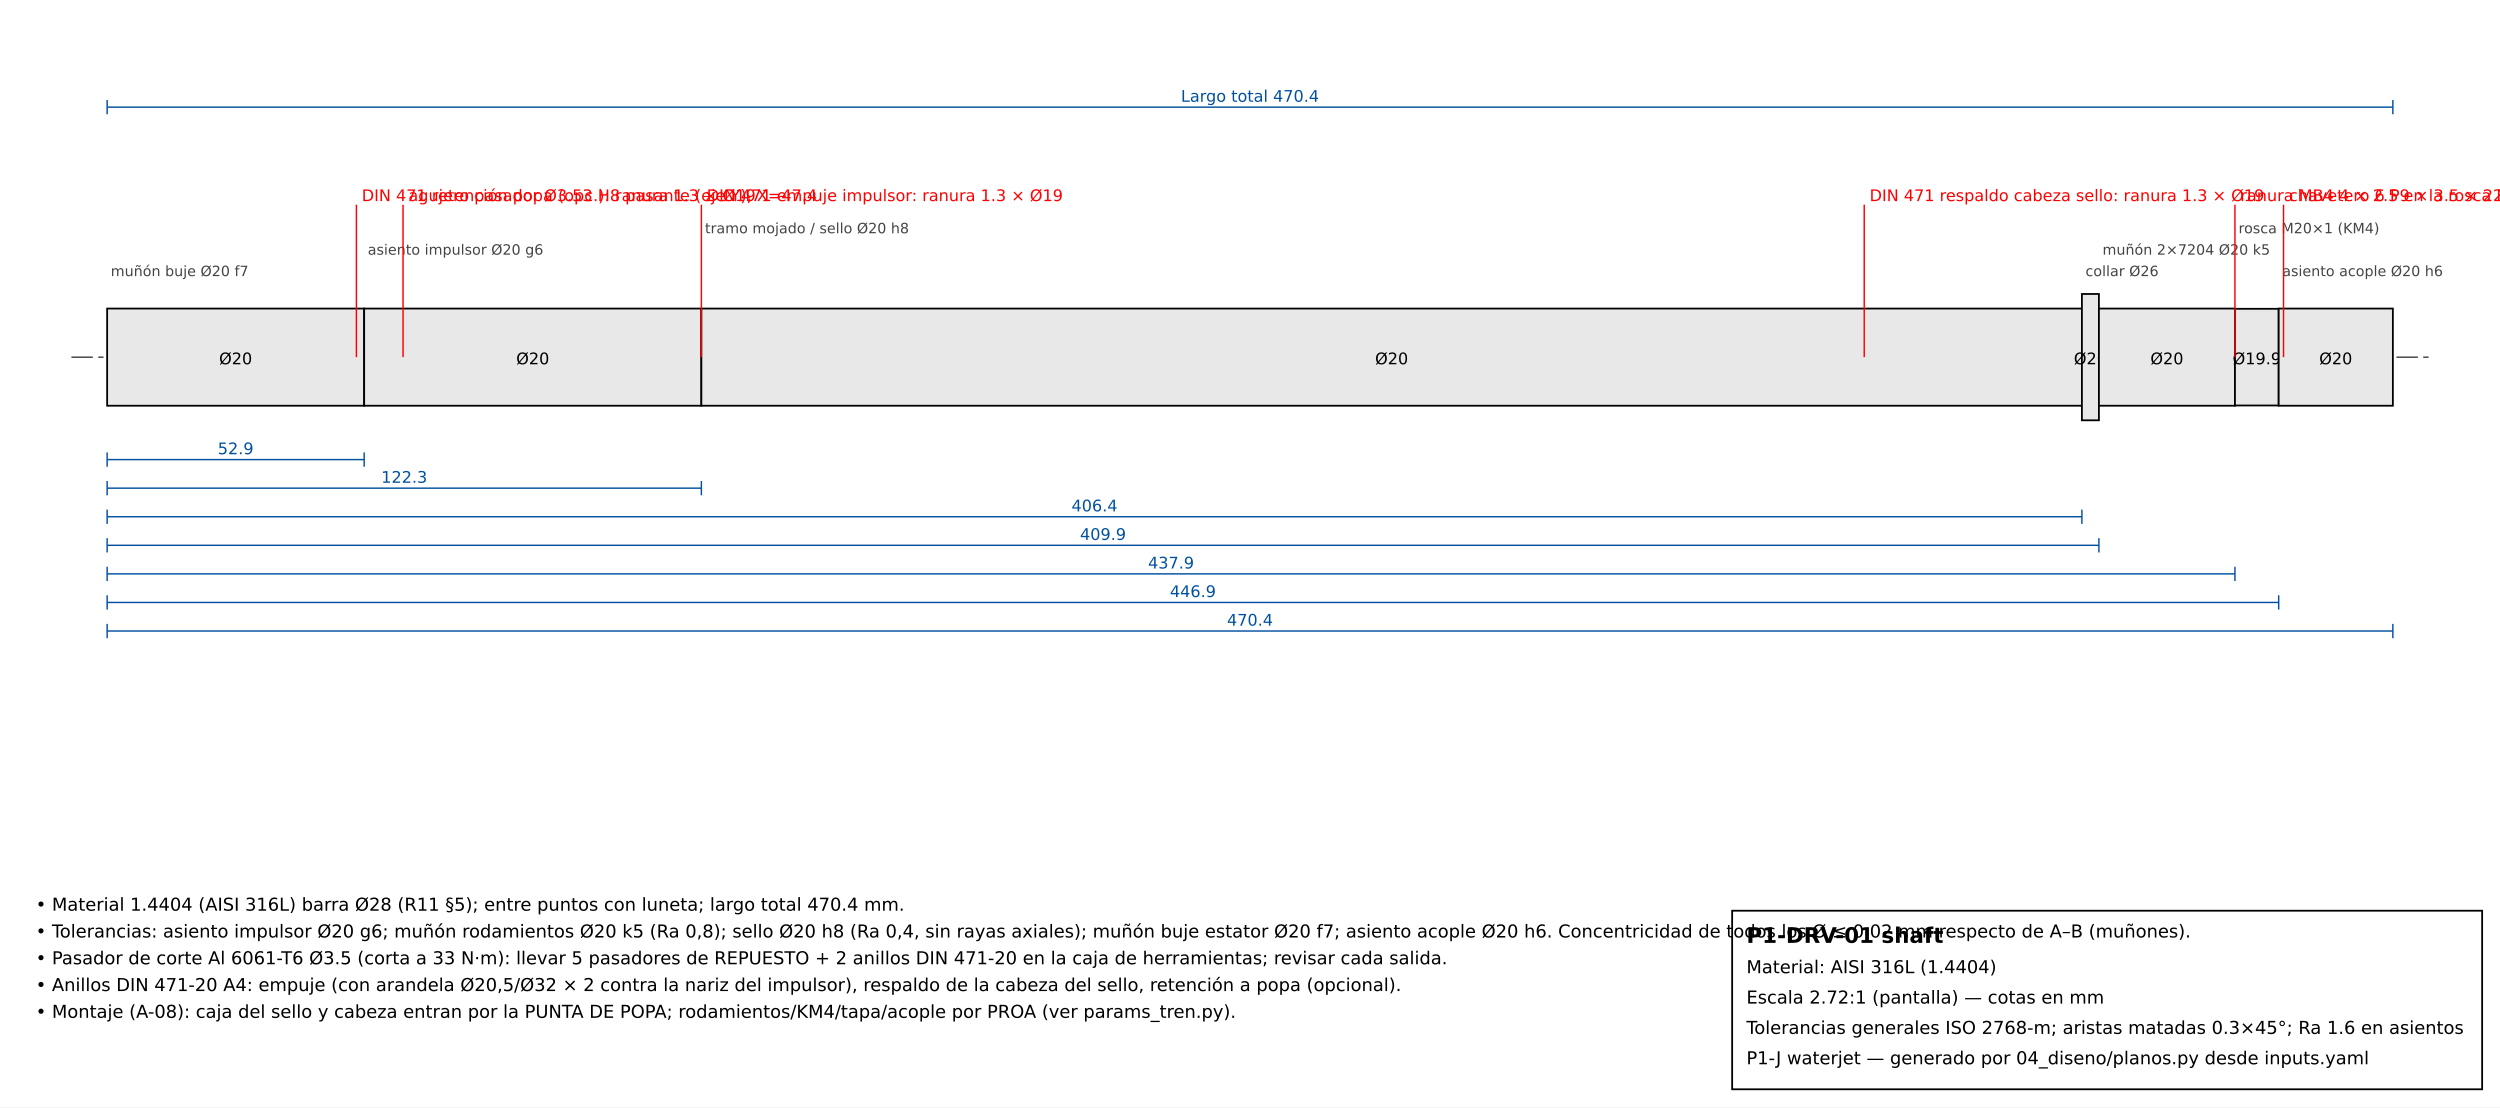
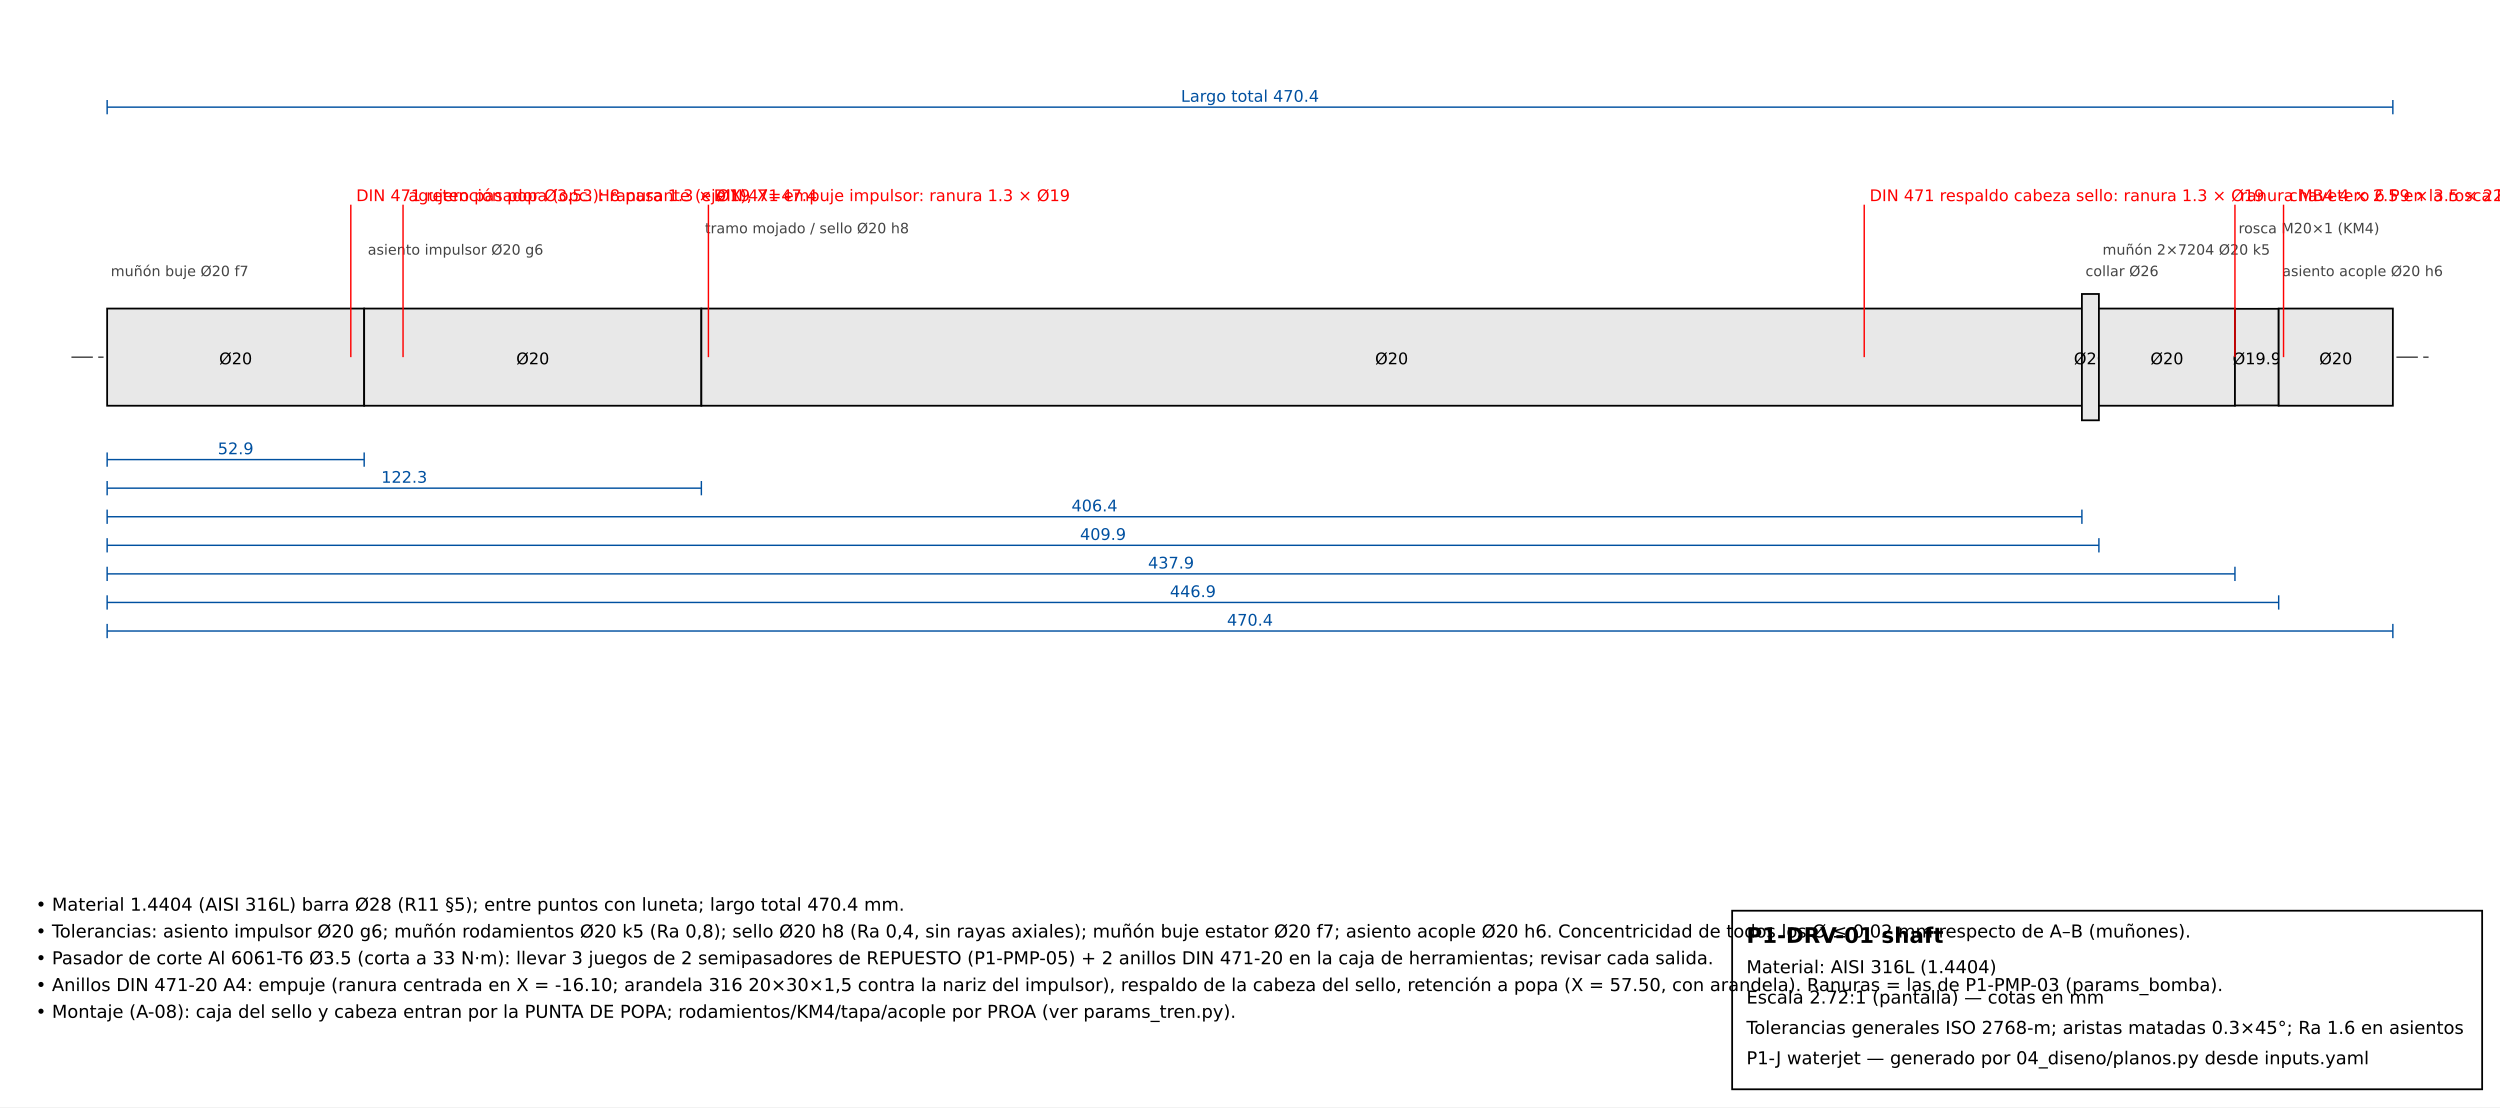
<svg xmlns="http://www.w3.org/2000/svg" baseProfile="full" height="620" version="1.1" width="1400">
  <defs />
  <rect fill="white" height="620" width="1400" x="0" y="0" />
  <line stroke="black" stroke-dasharray="12,3,3,3" stroke-width="0.6" x1="40" x2="1360.0" y1="200" y2="200" />
  <rect fill="#e8e8e8" height="54.418" stroke="black" stroke-width="1" width="143.936" x="60" y="172.791" />
  <text font-family="DejaVu Sans" font-size="9" text-anchor="middle" x="131.968" y="204">Ø20</text>
  <line stroke="#0050a0" stroke-width="0.8" x1="60" x2="203.936" y1="257.372" y2="257.372" />
  <line stroke="#0050a0" stroke-width="0.8" x1="60" x2="60" y1="253.372" y2="261.372" />
  <line stroke="#0050a0" stroke-width="0.8" x1="203.936" x2="203.936" y1="253.372" y2="261.372" />
  <text fill="#0050a0" font-family="DejaVu Sans" font-size="9" text-anchor="middle" x="131.968" y="254.372">52.9</text>
  <text fill="#444" font-family="DejaVu Sans" font-size="8" x="62" y="154.628">muñón buje Ø20 f7</text>
  <rect fill="#e8e8e8" height="54.418" stroke="black" stroke-width="1" width="188.83" x="203.936" y="172.791" />
  <text font-family="DejaVu Sans" font-size="9" text-anchor="middle" x="298.351" y="204">Ø20</text>
  <line stroke="#0050a0" stroke-width="0.8" x1="60" x2="392.766" y1="273.372" y2="273.372" />
  <line stroke="#0050a0" stroke-width="0.8" x1="60" x2="60" y1="269.372" y2="277.372" />
  <line stroke="#0050a0" stroke-width="0.8" x1="392.766" x2="392.766" y1="269.372" y2="277.372" />
  <text fill="#0050a0" font-family="DejaVu Sans" font-size="9" text-anchor="middle" x="226.383" y="270.372">122.3</text>
  <text fill="#444" font-family="DejaVu Sans" font-size="8" x="205.936" y="142.628">asiento impulsor Ø20 g6</text>
  <rect fill="#e8e8e8" height="54.418" stroke="black" stroke-width="1" width="773.097" x="392.766" y="172.791" />
  <text font-family="DejaVu Sans" font-size="9" text-anchor="middle" x="779.314" y="204">Ø20</text>
  <line stroke="#0050a0" stroke-width="0.8" x1="60" x2="1165.862" y1="289.372" y2="289.372" />
  <line stroke="#0050a0" stroke-width="0.8" x1="60" x2="60" y1="285.372" y2="293.372" />
  <line stroke="#0050a0" stroke-width="0.8" x1="1165.862" x2="1165.862" y1="285.372" y2="293.372" />
  <text fill="#0050a0" font-family="DejaVu Sans" font-size="9" text-anchor="middle" x="612.931" y="286.372">406.4</text>
  <text fill="#444" font-family="DejaVu Sans" font-size="8" x="394.766" y="130.628">tramo mojado / sello Ø20 h8</text>
  <rect fill="#e8e8e8" height="70.743" stroke="black" stroke-width="1" width="9.523" x="1165.862" y="164.628" />
  <text font-family="DejaVu Sans" font-size="9" text-anchor="middle" x="1170.624" y="204">Ø26</text>
  <line stroke="#0050a0" stroke-width="0.8" x1="60" x2="1175.386" y1="305.372" y2="305.372" />
  <line stroke="#0050a0" stroke-width="0.8" x1="60" x2="60" y1="301.372" y2="309.372" />
  <line stroke="#0050a0" stroke-width="0.8" x1="1175.386" x2="1175.386" y1="301.372" y2="309.372" />
  <text fill="#0050a0" font-family="DejaVu Sans" font-size="9" text-anchor="middle" x="617.693" y="302.372">409.9</text>
  <text fill="#444" font-family="DejaVu Sans" font-size="8" x="1167.862" y="154.628">collar Ø26</text>
  <rect fill="#e8e8e8" height="54.418" stroke="black" stroke-width="1" width="76.185" x="1175.386" y="172.791" />
  <text font-family="DejaVu Sans" font-size="9" text-anchor="middle" x="1213.478" y="204">Ø20</text>
  <line stroke="#0050a0" stroke-width="0.8" x1="60" x2="1251.571" y1="321.372" y2="321.372" />
  <line stroke="#0050a0" stroke-width="0.8" x1="60" x2="60" y1="317.372" y2="325.372" />
  <line stroke="#0050a0" stroke-width="0.8" x1="1251.571" x2="1251.571" y1="317.372" y2="325.372" />
  <text fill="#0050a0" font-family="DejaVu Sans" font-size="9" text-anchor="middle" x="655.785" y="318.372">437.9</text>
  <text fill="#444" font-family="DejaVu Sans" font-size="8" x="1177.386" y="142.628">muñón 2×7204 Ø20 k5</text>
  <rect fill="#e8e8e8" height="54.146" stroke="black" stroke-width="1" width="24.488" x="1251.571" y="172.927" />
  <text font-family="DejaVu Sans" font-size="9" text-anchor="middle" x="1263.815" y="204">Ø19.9</text>
  <line stroke="#0050a0" stroke-width="0.8" x1="60" x2="1276.059" y1="337.372" y2="337.372" />
  <line stroke="#0050a0" stroke-width="0.8" x1="60" x2="60" y1="333.372" y2="341.372" />
  <line stroke="#0050a0" stroke-width="0.8" x1="1276.059" x2="1276.059" y1="333.372" y2="341.372" />
  <text fill="#0050a0" font-family="DejaVu Sans" font-size="9" text-anchor="middle" x="668.029" y="334.372">446.9</text>
  <text fill="#444" font-family="DejaVu Sans" font-size="8" x="1253.571" y="130.628">rosca M20×1 (KM4)</text>
  <rect fill="#e8e8e8" height="54.418" stroke="black" stroke-width="1" width="63.941" x="1276.059" y="172.791" />
  <text font-family="DejaVu Sans" font-size="9" text-anchor="middle" x="1308.029" y="204">Ø20</text>
  <line stroke="#0050a0" stroke-width="0.8" x1="60" x2="1340.0" y1="353.372" y2="353.372" />
  <line stroke="#0050a0" stroke-width="0.8" x1="60" x2="60" y1="349.372" y2="357.372" />
  <line stroke="#0050a0" stroke-width="0.8" x1="1340.0" x2="1340.0" y1="349.372" y2="357.372" />
  <text fill="#0050a0" font-family="DejaVu Sans" font-size="9" text-anchor="middle" x="700.0" y="350.372">470.4</text>
  <text fill="#444" font-family="DejaVu Sans" font-size="8" x="1278.059" y="154.628">asiento acople Ø20 h6</text>
-   <line stroke="red" stroke-width="0.8" x1="392.766" x2="392.766" y1="114.628" y2="200" />
-   <text fill="red" font-family="DejaVu Sans" font-size="9" x="395.766" y="112.628">DIN 471 empuje impulsor: ranura 1.3 × Ø19</text>
-   <line stroke="red" stroke-width="0.8" x1="199.582" x2="199.582" y1="114.628" y2="200" />
-   <text fill="red" font-family="DejaVu Sans" font-size="9" x="202.582" y="112.628">DIN 471 retención popa (opc.): ranura 1.3 × Ø19</text>
+   <line stroke="red" stroke-width="0.8" x1="396.711" x2="396.711" y1="114.628" y2="200" />
+   <text fill="red" font-family="DejaVu Sans" font-size="9" x="399.711" y="112.628">DIN 471 empuje impulsor: ranura 1.3 × Ø19</text>
+   <line stroke="red" stroke-width="0.8" x1="196.453" x2="196.453" y1="114.628" y2="200" />
+   <text fill="red" font-family="DejaVu Sans" font-size="9" x="199.453" y="112.628">DIN 471 retención popa (opc.): ranura 1.3 × Ø19</text>
  <line stroke="red" stroke-width="0.8" x1="1043.966" x2="1043.966" y1="114.628" y2="200" />
  <text fill="red" font-family="DejaVu Sans" font-size="9" x="1046.966" y="112.628">DIN 471 respaldo cabeza sello: ranura 1.3 × Ø19</text>
  <line stroke="red" stroke-width="0.8" x1="225.703" x2="225.703" y1="114.628" y2="200" />
  <text fill="red" font-family="DejaVu Sans" font-size="9" x="228.703" y="112.628">agujero pasador Ø3.53 H8 pasante (eje Y), X=47.4</text>
  <line stroke="red" stroke-width="0.8" x1="1278.78" x2="1278.78" y1="114.628" y2="200" />
  <text fill="red" font-family="DejaVu Sans" font-size="9" x="1281.78" y="112.628">chavetero 6 P9 × 3.5 × 22 (DIN 6885 A)</text>
  <line stroke="red" stroke-width="0.8" x1="1251.571" x2="1251.571" y1="114.628" y2="200" />
  <text fill="red" font-family="DejaVu Sans" font-size="9" x="1254.571" y="112.628">ranura MB4 4 × 2.5 en la rosca M20×1</text>
  <line stroke="#0050a0" stroke-width="0.8" x1="60" x2="1340.0" y1="60" y2="60" />
  <line stroke="#0050a0" stroke-width="0.8" x1="60" x2="60" y1="56" y2="64" />
  <line stroke="#0050a0" stroke-width="0.8" x1="1340.0" x2="1340.0" y1="56" y2="64" />
  <text fill="#0050a0" font-family="DejaVu Sans" font-size="9" text-anchor="middle" x="700.0" y="57">Largo total 470.4</text>
  <g font-family="DejaVu Sans" font-size="11">
    <rect fill="none" height="100" stroke="black" width="420" x="970" y="510" />
    <text font-size="12" font-weight="bold" x="978" y="528">P1-DRV-01  shaft</text>
    <text font-size="10" font-weight="normal" x="978" y="545">Material: AISI 316L (1.4404)</text>
    <text font-size="10" font-weight="normal" x="978" y="562">Escala 2.72:1 (pantalla)  —  cotas en mm</text>
    <text font-size="10" font-weight="normal" x="978" y="579">Tolerancias generales ISO 2768-m; aristas matadas 0.3×45°; Ra 1.6 en asientos</text>
    <text font-size="10" font-weight="normal" x="978" y="596">P1-J waterjet — generado por 04_diseno/planos.py desde inputs.yaml</text>
    <text font-size="10" x="20" y="510">• Material 1.4404 (AISI 316L) barra Ø28 (R11 §5); entre puntos con luneta; largo total 470.4 mm.</text>
    <text font-size="10" x="20" y="525">• Tolerancias: asiento impulsor Ø20 g6; muñón rodamientos Ø20 k5 (Ra 0,8); sello Ø20 h8 (Ra 0,4, sin rayas axiales); muñón buje estator Ø20 f7; asiento acople Ø20 h6. Concentricidad de todos los Ø ≤ 0,02 mm respecto de A–B (muñones).</text>
-     <text font-size="10" x="20" y="540">• Pasador de corte Al 6061-T6 Ø3.5 (corta a 33 N·m): llevar 5 pasadores de REPUESTO + 2 anillos DIN 471-20 en la caja de herramientas; revisar cada salida.</text>
-     <text font-size="10" x="20" y="555">• Anillos DIN 471-20 A4: empuje (con arandela Ø20,5/Ø32 × 2 contra la nariz del impulsor), respaldo de la cabeza del sello, retención a popa (opcional).</text>
+     <text font-size="10" x="20" y="540">• Pasador de corte Al 6061-T6 Ø3.5 (corta a 33 N·m): llevar 3 juegos de 2 semipasadores de REPUESTO (P1-PMP-05) + 2 anillos DIN 471-20 en la caja de herramientas; revisar cada salida.</text>
+     <text font-size="10" x="20" y="555">• Anillos DIN 471-20 A4: empuje (ranura centrada en X = -16.10; arandela 316 20×30×1,5 contra la nariz del impulsor), respaldo de la cabeza del sello, retención a popa (X = 57.50, con arandela). Ranuras = las de P1-PMP-03 (params_bomba).</text>
    <text font-size="10" x="20" y="570">• Montaje (A-08): caja del sello y cabeza entran por la PUNTA DE POPA; rodamientos/KM4/tapa/acople por PROA (ver params_tren.py).</text>
  </g>
</svg>
